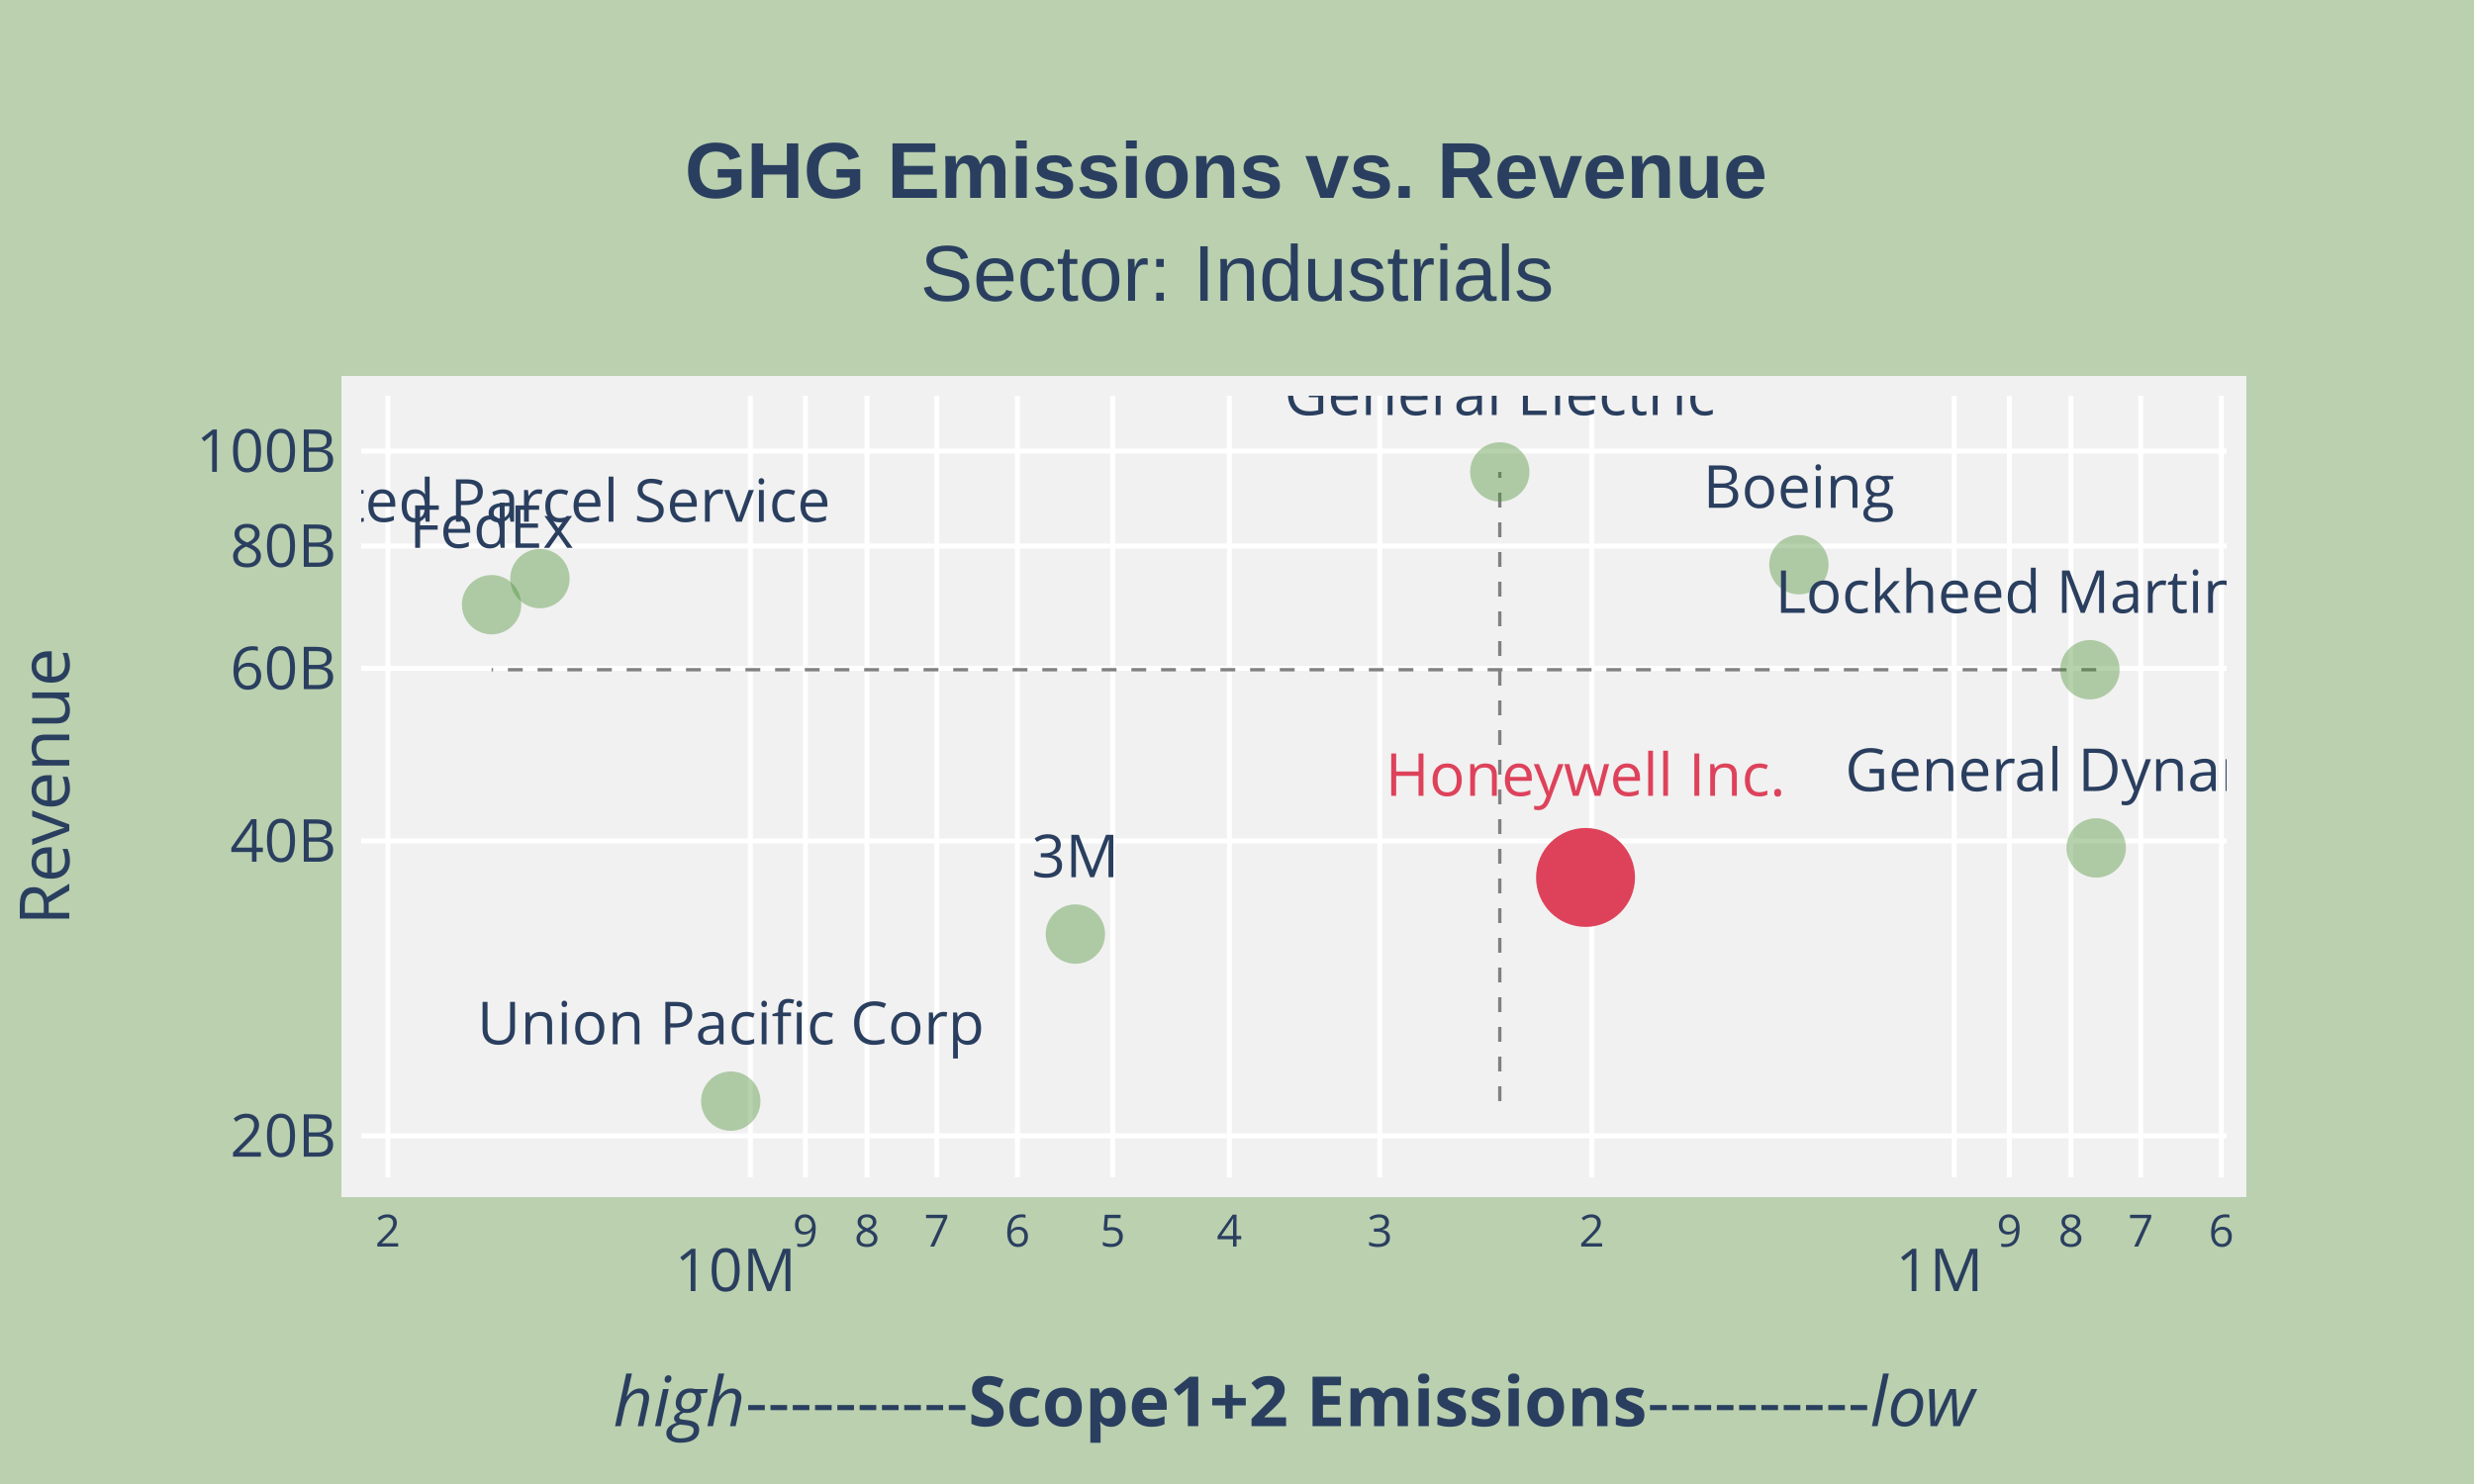
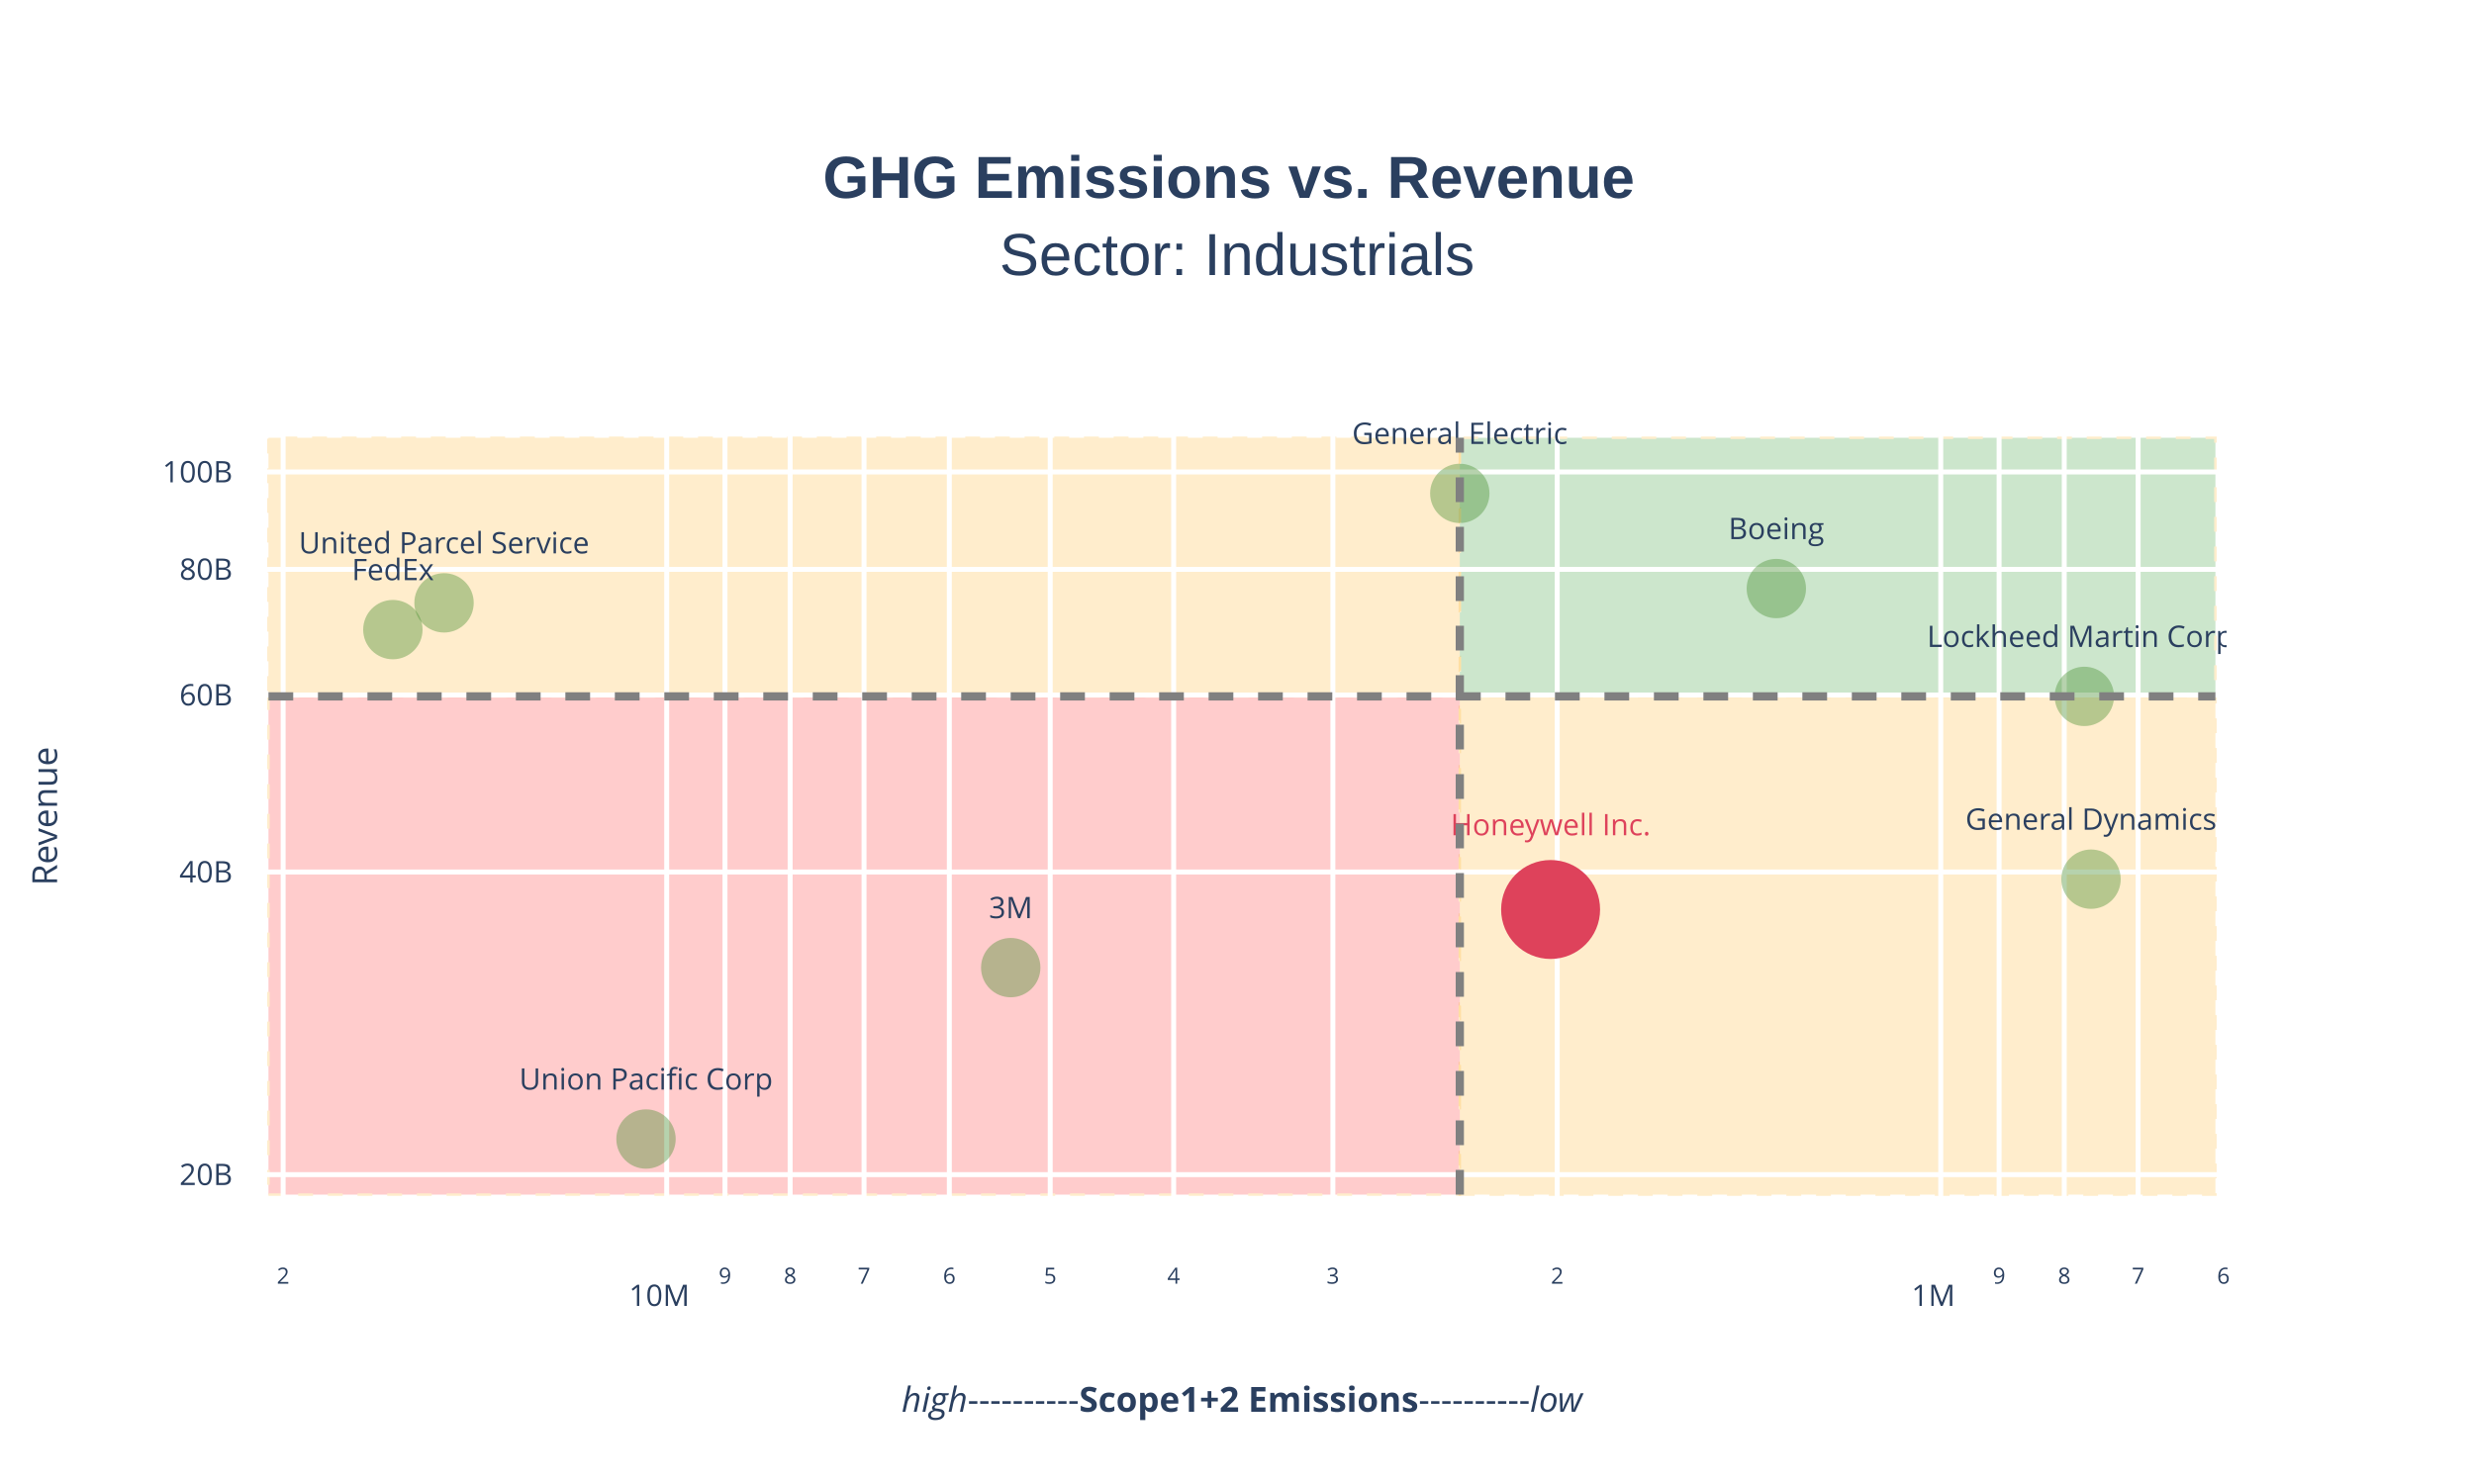
<svg xmlns="http://www.w3.org/2000/svg" class="main-svg" width="1500" height="900" style="" viewBox="0 0 500 300">
-   <rect x="0" y="0" width="500" height="300" style="fill: rgb(186, 208, 175); fill-opacity: 1;" />
-   <defs id="defs-2595c9">
+   <rect x="0" y="0" width="500" height="300" style="fill: rgb(255, 255, 255); fill-opacity: 1;" />
+   <defs id="defs-990a08">
    <g class="clips">
-       <clipPath id="clip2595c9xyplot" class="plotclip">
-         <rect width="377" height="158" />
-       </clipPath>
-       <clipPath class="axesclip" id="clip2595c9x">
-         <rect x="73" y="0" width="377" height="300" />
-       </clipPath>
-       <clipPath class="axesclip" id="clip2595c9y">
-         <rect x="0" y="80" width="500" height="158" />
-       </clipPath>
-       <clipPath class="axesclip" id="clip2595c9xy">
-         <rect x="73" y="80" width="377" height="158" />
+       <clipPath id="clip990a08xyplot" class="plotclip">
+         <rect width="398" height="170" />
+       </clipPath>
+       <clipPath class="axesclip" id="clip990a08x">
+         <rect x="52" y="0" width="398" height="300" />
+       </clipPath>
+       <clipPath class="axesclip" id="clip990a08y">
+         <rect x="0" y="80" width="500" height="170" />
+       </clipPath>
+       <clipPath class="axesclip" id="clip990a08xy">
+         <rect x="52" y="80" width="398" height="170" />
      </clipPath>
    </g>
    <g class="gradients" />
    <g class="patterns" />
  </defs>
-   <g class="bglayer">
-     <rect class="bg" x="69" y="76" width="385" height="166" style="fill: rgb(241, 241, 241); fill-opacity: 1; stroke-width: 0;" />
-   </g>
+   <g class="bglayer" />
  <g class="layer-below">
    <g class="imagelayer" />
    <g class="shapelayer" />
  </g>
  <g class="cartesianlayer">
    <g class="subplot xy">
      <g class="layer-subplot">
-         <g class="shapelayer" />
+         <g class="shapelayer">
+           <path data-index="0" fill-rule="evenodd" d="M295.03,140.78H447.74V88.5H295.03Z" clip-path="url(#clip990a08xy)" style="opacity: 0.2; stroke: rgb(255, 165, 0); stroke-opacity: 1; fill: rgb(0, 128, 0); fill-opacity: 1; stroke-dasharray: 3px, 3px; stroke-width: 0.5px;" />
+           <path data-index="1" fill-rule="evenodd" d="M54.26,241.5H295.03V140.78H54.26Z" clip-path="url(#clip990a08xy)" style="opacity: 0.2; stroke: rgb(255, 165, 0); stroke-opacity: 1; fill: rgb(255, 0, 0); fill-opacity: 1; stroke-dasharray: 3px, 3px; stroke-width: 0.5px;" />
+           <path data-index="2" fill-rule="evenodd" d="M54.26,140.78H295.03V88.5H54.26Z" clip-path="url(#clip990a08xy)" style="opacity: 0.2; stroke: rgb(255, 165, 0); stroke-opacity: 1; fill: rgb(255, 165, 0); fill-opacity: 1; stroke-dasharray: 3px, 3px; stroke-width: 0.5px;" />
+           <path data-index="3" fill-rule="evenodd" d="M295.03,241.5H447.74V140.78H295.03Z" clip-path="url(#clip990a08xy)" style="opacity: 0.2; stroke: rgb(255, 165, 0); stroke-opacity: 1; fill: rgb(255, 165, 0); fill-opacity: 1; stroke-dasharray: 3px, 3px; stroke-width: 0.5px;" />
+         </g>
        <g class="imagelayer" />
      </g>
      <g class="gridlayer">
        <g class="x">
-           <path class="xgrid crisp" transform="translate(78.39,0)" d="M0,80v158" style="stroke: rgb(255, 255, 255); stroke-opacity: 1; stroke-width: 1px;" />
-           <path class="xgrid crisp" transform="translate(151.64,0)" d="M0,80v158" style="stroke: rgb(255, 255, 255); stroke-opacity: 1; stroke-width: 1px;" />
-           <path class="xgrid crisp" transform="translate(162.77,0)" d="M0,80v158" style="stroke: rgb(255, 255, 255); stroke-opacity: 1; stroke-width: 1px;" />
-           <path class="xgrid crisp" transform="translate(175.22,0)" d="M0,80v158" style="stroke: rgb(255, 255, 255); stroke-opacity: 1; stroke-width: 1px;" />
-           <path class="xgrid crisp" transform="translate(189.33,0)" d="M0,80v158" style="stroke: rgb(255, 255, 255); stroke-opacity: 1; stroke-width: 1px;" />
-           <path class="xgrid crisp" transform="translate(205.62,0)" d="M0,80v158" style="stroke: rgb(255, 255, 255); stroke-opacity: 1; stroke-width: 1px;" />
-           <path class="xgrid crisp" transform="translate(224.88,0)" d="M0,80v158" style="stroke: rgb(255, 255, 255); stroke-opacity: 1; stroke-width: 1px;" />
-           <path class="xgrid crisp" transform="translate(248.46,0)" d="M0,80v158" style="stroke: rgb(255, 255, 255); stroke-opacity: 1; stroke-width: 1px;" />
-           <path class="xgrid crisp" transform="translate(278.86,0)" d="M0,80v158" style="stroke: rgb(255, 255, 255); stroke-opacity: 1; stroke-width: 1px;" />
-           <path class="xgrid crisp" transform="translate(321.71,0)" d="M0,80v158" style="stroke: rgb(255, 255, 255); stroke-opacity: 1; stroke-width: 1px;" />
-           <path class="xgrid crisp" transform="translate(394.96,0)" d="M0,80v158" style="stroke: rgb(255, 255, 255); stroke-opacity: 1; stroke-width: 1px;" />
-           <path class="xgrid crisp" transform="translate(406.09,0)" d="M0,80v158" style="stroke: rgb(255, 255, 255); stroke-opacity: 1; stroke-width: 1px;" />
-           <path class="xgrid crisp" transform="translate(418.54,0)" d="M0,80v158" style="stroke: rgb(255, 255, 255); stroke-opacity: 1; stroke-width: 1px;" />
-           <path class="xgrid crisp" transform="translate(432.65,0)" d="M0,80v158" style="stroke: rgb(255, 255, 255); stroke-opacity: 1; stroke-width: 1px;" />
-           <path class="xgrid crisp" transform="translate(448.93,0)" d="M0,80v158" style="stroke: rgb(255, 255, 255); stroke-opacity: 1; stroke-width: 1px;" />
+           <path class="xgrid crisp" transform="translate(57.22,0)" d="M0,80v170" style="stroke: rgb(255, 255, 255); stroke-opacity: 1; stroke-width: 1px;" />
+           <path class="xgrid crisp" transform="translate(134.74,0)" d="M0,80v170" style="stroke: rgb(255, 255, 255); stroke-opacity: 1; stroke-width: 1px;" />
+           <path class="xgrid crisp" transform="translate(146.52,0)" d="M0,80v170" style="stroke: rgb(255, 255, 255); stroke-opacity: 1; stroke-width: 1px;" />
+           <path class="xgrid crisp" transform="translate(159.69,0)" d="M0,80v170" style="stroke: rgb(255, 255, 255); stroke-opacity: 1; stroke-width: 1px;" />
+           <path class="xgrid crisp" transform="translate(174.62,0)" d="M0,80v170" style="stroke: rgb(255, 255, 255); stroke-opacity: 1; stroke-width: 1px;" />
+           <path class="xgrid crisp" transform="translate(191.86,0)" d="M0,80v170" style="stroke: rgb(255, 255, 255); stroke-opacity: 1; stroke-width: 1px;" />
+           <path class="xgrid crisp" transform="translate(212.25,0)" d="M0,80v170" style="stroke: rgb(255, 255, 255); stroke-opacity: 1; stroke-width: 1px;" />
+           <path class="xgrid crisp" transform="translate(237.2,0)" d="M0,80v170" style="stroke: rgb(255, 255, 255); stroke-opacity: 1; stroke-width: 1px;" />
+           <path class="xgrid crisp" transform="translate(269.38,0)" d="M0,80v170" style="stroke: rgb(255, 255, 255); stroke-opacity: 1; stroke-width: 1px;" />
+           <path class="xgrid crisp" transform="translate(314.72,0)" d="M0,80v170" style="stroke: rgb(255, 255, 255); stroke-opacity: 1; stroke-width: 1px;" />
+           <path class="xgrid crisp" transform="translate(392.23,0)" d="M0,80v170" style="stroke: rgb(255, 255, 255); stroke-opacity: 1; stroke-width: 1px;" />
+           <path class="xgrid crisp" transform="translate(404.02,0)" d="M0,80v170" style="stroke: rgb(255, 255, 255); stroke-opacity: 1; stroke-width: 1px;" />
+           <path class="xgrid crisp" transform="translate(417.19,0)" d="M0,80v170" style="stroke: rgb(255, 255, 255); stroke-opacity: 1; stroke-width: 1px;" />
+           <path class="xgrid crisp" transform="translate(432.12,0)" d="M0,80v170" style="stroke: rgb(255, 255, 255); stroke-opacity: 1; stroke-width: 1px;" />
        </g>
        <g class="y">
-           <path class="ygrid crisp" transform="translate(0,229.62)" d="M73,0h377" style="stroke: rgb(255, 255, 255); stroke-opacity: 1; stroke-width: 1px;" />
-           <path class="ygrid crisp" transform="translate(0,170)" d="M73,0h377" style="stroke: rgb(255, 255, 255); stroke-opacity: 1; stroke-width: 1px;" />
-           <path class="ygrid crisp" transform="translate(0,135.12)" d="M73,0h377" style="stroke: rgb(255, 255, 255); stroke-opacity: 1; stroke-width: 1px;" />
-           <path class="ygrid crisp" transform="translate(0,110.38)" d="M73,0h377" style="stroke: rgb(255, 255, 255); stroke-opacity: 1; stroke-width: 1px;" />
-           <path class="ygrid crisp" transform="translate(0,91.18)" d="M73,0h377" style="stroke: rgb(255, 255, 255); stroke-opacity: 1; stroke-width: 1px;" />
+           <path class="ygrid crisp" transform="translate(0,237.46)" d="M52,0h398" style="stroke: rgb(255, 255, 255); stroke-opacity: 1; stroke-width: 1px;" />
+           <path class="ygrid crisp" transform="translate(0,176.28)" d="M52,0h398" style="stroke: rgb(255, 255, 255); stroke-opacity: 1; stroke-width: 1px;" />
+           <path class="ygrid crisp" transform="translate(0,140.5)" d="M52,0h398" style="stroke: rgb(255, 255, 255); stroke-opacity: 1; stroke-width: 1px;" />
+           <path class="ygrid crisp" transform="translate(0,115.1)" d="M52,0h398" style="stroke: rgb(255, 255, 255); stroke-opacity: 1; stroke-width: 1px;" />
+           <path class="ygrid crisp" transform="translate(0,95.41)" d="M52,0h398" style="stroke: rgb(255, 255, 255); stroke-opacity: 1; stroke-width: 1px;" />
        </g>
      </g>
      <g class="zerolinelayer" />
      <path class="xlines-below" />
      <path class="ylines-below" />
      <g class="overlines-below" />
      <g class="xaxislayer-below" />
      <g class="yaxislayer-below" />
      <g class="overaxes-below" />
-       <g class="plot" transform="translate(73,80)" clip-path="url(#clip2595c9xyplot)">
+       <g class="plot" transform="translate(52,80)" clip-path="url(#clip990a08xyplot)">
        <g class="scatterlayer mlayer">
-           <g class="trace scatter trace14faf8" style="stroke-miterlimit: 2; opacity: 1;">
+           <g class="trace scatter trace274a9a" style="stroke-miterlimit: 2; opacity: 1;">
+             <g class="fills" />
+             <g class="errorbars" />
+             <g class="lines" />
+             <g class="points">
+               <path class="point" transform="translate(152.27,115.61)" d="M6,0A6,6 0 1,1 0,-6A6,6 0 0,1 6,0Z" style="opacity: 0.4; stroke-width: 0px; fill: rgb(72, 143, 49); fill-opacity: 1;" />
+               <path class="point" transform="translate(307,38.98)" d="M6,0A6,6 0 1,1 0,-6A6,6 0 0,1 6,0Z" style="opacity: 0.4; stroke-width: 0px; fill: rgb(72, 143, 49); fill-opacity: 1;" />
+               <path class="point" transform="translate(27.4,47.28)" d="M6,0A6,6 0 1,1 0,-6A6,6 0 0,1 6,0Z" style="opacity: 0.4; stroke-width: 0px; fill: rgb(72, 143, 49); fill-opacity: 1;" />
+               <path class="point" transform="translate(370.6,97.73)" d="M6,0A6,6 0 1,1 0,-6A6,6 0 0,1 6,0Z" style="opacity: 0.4; stroke-width: 0px; fill: rgb(72, 143, 49); fill-opacity: 1;" />
+               <path class="point" transform="translate(243.03,19.74)" d="M6,0A6,6 0 1,1 0,-6A6,6 0 0,1 6,0Z" style="opacity: 0.4; stroke-width: 0px; fill: rgb(72, 143, 49); fill-opacity: 1;" />
+               <path class="point" transform="translate(369.25,60.78)" d="M6,0A6,6 0 1,1 0,-6A6,6 0 0,1 6,0Z" style="opacity: 0.4; stroke-width: 0px; fill: rgb(72, 143, 49); fill-opacity: 1;" />
+               <path class="point" transform="translate(78.56,150.26)" d="M6,0A6,6 0 1,1 0,-6A6,6 0 0,1 6,0Z" style="opacity: 0.4; stroke-width: 0px; fill: rgb(72, 143, 49); fill-opacity: 1;" />
+               <path class="point" transform="translate(37.74,41.87)" d="M6,0A6,6 0 1,1 0,-6A6,6 0 0,1 6,0Z" style="opacity: 0.4; stroke-width: 0px; fill: rgb(72, 143, 49); fill-opacity: 1;" />
+             </g>
+             <g class="text">
+               <g class="textpoint" transform="translate(0,-10)">
+                 <text x="152.27" y="115.61" text-anchor="middle" style="font-family: 'Open Sans', verdana, arial, sans-serif; font-size: 6px; fill: rgb(42, 63, 95); fill-opacity: 1; white-space: pre;">3M</text>
+               </g>
+               <g class="textpoint" transform="translate(0,-10)">
+                 <text x="307" y="38.98" text-anchor="middle" style="font-family: 'Open Sans', verdana, arial, sans-serif; font-size: 6px; fill: rgb(42, 63, 95); fill-opacity: 1; white-space: pre;">Boeing</text>
+               </g>
+               <g class="textpoint" transform="translate(0,-10)">
+                 <text x="27.4" y="47.28" text-anchor="middle" style="font-family: 'Open Sans', verdana, arial, sans-serif; font-size: 6px; fill: rgb(42, 63, 95); fill-opacity: 1; white-space: pre;">FedEx</text>
+               </g>
+               <g class="textpoint" transform="translate(0,-10)">
+                 <text x="370.6" y="97.73" text-anchor="middle" style="font-family: 'Open Sans', verdana, arial, sans-serif; font-size: 6px; fill: rgb(42, 63, 95); fill-opacity: 1; white-space: pre;">General Dynamics</text>
+               </g>
+               <g class="textpoint" transform="translate(0,-10)">
+                 <text x="243.03" y="19.74" text-anchor="middle" style="font-family: 'Open Sans', verdana, arial, sans-serif; font-size: 6px; fill: rgb(42, 63, 95); fill-opacity: 1; white-space: pre;">General Electric</text>
+               </g>
+               <g class="textpoint" transform="translate(0,-10)">
+                 <text x="369.25" y="60.78" text-anchor="middle" style="font-family: 'Open Sans', verdana, arial, sans-serif; font-size: 6px; fill: rgb(42, 63, 95); fill-opacity: 1; white-space: pre;">Lockheed Martin Corp.</text>
+               </g>
+               <g class="textpoint" transform="translate(0,-10)">
+                 <text x="78.56" y="150.26" text-anchor="middle" style="font-family: 'Open Sans', verdana, arial, sans-serif; font-size: 6px; fill: rgb(42, 63, 95); fill-opacity: 1; white-space: pre;">Union Pacific Corp</text>
+               </g>
+               <g class="textpoint" transform="translate(0,-10)">
+                 <text x="37.74" y="41.87" text-anchor="middle" style="font-family: 'Open Sans', verdana, arial, sans-serif; font-size: 6px; fill: rgb(42, 63, 95); fill-opacity: 1; white-space: pre;">United Parcel Service</text>
+               </g>
+             </g>
+           </g>
+           <g class="trace scatter trace682c2c" style="stroke-miterlimit: 2; opacity: 1;">
+             <g class="fills" />
+             <g class="errorbars" />
+             <g class="lines" />
+             <g class="points">
+               <path class="point" transform="translate(261.38,103.86)" d="M10,0A10,10 0 1,1 0,-10A10,10 0 0,1 10,0Z" style="opacity: 1; stroke-width: 0px; fill: rgb(222, 66, 91); fill-opacity: 1;" />
+             </g>
+             <g class="text">
+               <g class="textpoint" transform="translate(0,-15)">
+                 <text x="261.38" y="103.86" text-anchor="middle" style="font-family: 'Open Sans', verdana, arial, sans-serif; font-size: 6px; fill: rgb(222, 66, 91); fill-opacity: 1; white-space: pre;">Honeywell Inc.</text>
+               </g>
+             </g>
+           </g>
+           <g class="trace scatter traceb6a92c" style="stroke-miterlimit: 2; opacity: 1;">
            <g class="fills" />
            <g class="errorbars" />
            <g class="lines">
-               <path class="js-line" d="M230.11,142.6L230.11,15.4" style="vector-effect: non-scaling-stroke; fill: none; stroke: rgb(128, 128, 128); stroke-opacity: 1; stroke-width: 2px; opacity: 1; stroke-dasharray: 9px, 9px;" />
+               <path class="js-line" d="M243.03,161.5L243.03,8.5" style="vector-effect: non-scaling-stroke; fill: none; stroke: rgb(128, 128, 128); stroke-opacity: 1; stroke-width: 5px; opacity: 1; stroke-dasharray: 15px, 15px;" />
            </g>
            <g class="points" />
            <g class="text" />
          </g>
-           <g class="trace scatter trace865b29" style="stroke-miterlimit: 2; opacity: 1;">
+           <g class="trace scatter trace5d0c50" style="stroke-miterlimit: 2; opacity: 1;">
            <g class="fills" />
            <g class="errorbars" />
            <g class="lines">
-               <path class="js-line" d="M350.65,55.39L26.35,55.39" style="vector-effect: non-scaling-stroke; fill: none; stroke: rgb(128, 128, 128); stroke-opacity: 1; stroke-width: 2px; opacity: 1; stroke-dasharray: 9px, 9px;" />
+               <path class="js-line" d="M2.26,60.78L395.74,60.78" style="vector-effect: non-scaling-stroke; fill: none; stroke: rgb(128, 128, 128); stroke-opacity: 1; stroke-width: 5px; opacity: 1; stroke-dasharray: 15px, 15px;" />
            </g>
            <g class="points" />
            <g class="text" />
-           </g>
-           <g class="trace scatter tracee982ce" style="stroke-miterlimit: 2; opacity: 1;">
-             <g class="fills" />
-             <g class="errorbars" />
-             <g class="lines" />
-             <g class="points">
-               <path class="point" transform="translate(144.34,108.83)" d="M6,0A6,6 0 1,1 0,-6A6,6 0 0,1 6,0Z" style="opacity: 0.4; stroke-width: 0px; fill: rgb(72, 143, 49); fill-opacity: 1;" />
-               <path class="point" transform="translate(290.56,34.16)" d="M6,0A6,6 0 1,1 0,-6A6,6 0 0,1 6,0Z" style="opacity: 0.4; stroke-width: 0px; fill: rgb(72, 143, 49); fill-opacity: 1;" />
-               <path class="point" transform="translate(26.35,42.24)" d="M6,0A6,6 0 1,1 0,-6A6,6 0 0,1 6,0Z" style="opacity: 0.4; stroke-width: 0px; fill: rgb(72, 143, 49); fill-opacity: 1;" />
-               <path class="point" transform="translate(350.65,91.41)" d="M6,0A6,6 0 1,1 0,-6A6,6 0 0,1 6,0Z" style="opacity: 0.4; stroke-width: 0px; fill: rgb(72, 143, 49); fill-opacity: 1;" />
-               <path class="point" transform="translate(230.11,15.4)" d="M6,0A6,6 0 1,1 0,-6A6,6 0 0,1 6,0Z" style="opacity: 0.4; stroke-width: 0px; fill: rgb(72, 143, 49); fill-opacity: 1;" />
-               <path class="point" transform="translate(349.38,55.39)" d="M6,0A6,6 0 1,1 0,-6A6,6 0 0,1 6,0Z" style="opacity: 0.4; stroke-width: 0px; fill: rgb(72, 143, 49); fill-opacity: 1;" />
-               <path class="point" transform="translate(74.69,142.6)" d="M6,0A6,6 0 1,1 0,-6A6,6 0 0,1 6,0Z" style="opacity: 0.4; stroke-width: 0px; fill: rgb(72, 143, 49); fill-opacity: 1;" />
-               <path class="point" transform="translate(36.12,36.97)" d="M6,0A6,6 0 1,1 0,-6A6,6 0 0,1 6,0Z" style="opacity: 0.4; stroke-width: 0px; fill: rgb(72, 143, 49); fill-opacity: 1;" />
-             </g>
-             <g class="text">
-               <g class="textpoint" transform="translate(0,-11.5)">
-                 <text x="144.34" y="108.83" text-anchor="middle" style="font-family: 'Open Sans', verdana, arial, sans-serif; font-size: 12px; fill: rgb(42, 63, 95); fill-opacity: 1; white-space: pre;">3M</text>
-               </g>
-               <g class="textpoint" transform="translate(0,-11.5)">
-                 <text x="290.56" y="34.16" text-anchor="middle" style="font-family: 'Open Sans', verdana, arial, sans-serif; font-size: 12px; fill: rgb(42, 63, 95); fill-opacity: 1; white-space: pre;">Boeing</text>
-               </g>
-               <g class="textpoint" transform="translate(0,-11.5)">
-                 <text x="26.35" y="42.24" text-anchor="middle" style="font-family: 'Open Sans', verdana, arial, sans-serif; font-size: 12px; fill: rgb(42, 63, 95); fill-opacity: 1; white-space: pre;">FedEx</text>
-               </g>
-               <g class="textpoint" transform="translate(0,-11.5)">
-                 <text x="350.65" y="91.41" text-anchor="middle" style="font-family: 'Open Sans', verdana, arial, sans-serif; font-size: 12px; fill: rgb(42, 63, 95); fill-opacity: 1; white-space: pre;">General Dynamics</text>
-               </g>
-               <g class="textpoint" transform="translate(0,-11.5)">
-                 <text x="230.11" y="15.4" text-anchor="middle" style="font-family: 'Open Sans', verdana, arial, sans-serif; font-size: 12px; fill: rgb(42, 63, 95); fill-opacity: 1; white-space: pre;">General Electric</text>
-               </g>
-               <g class="textpoint" transform="translate(0,-11.5)">
-                 <text x="349.38" y="55.39" text-anchor="middle" style="font-family: 'Open Sans', verdana, arial, sans-serif; font-size: 12px; fill: rgb(42, 63, 95); fill-opacity: 1; white-space: pre;">Lockheed Martin Corp.</text>
-               </g>
-               <g class="textpoint" transform="translate(0,-11.5)">
-                 <text x="74.69" y="142.6" text-anchor="middle" style="font-family: 'Open Sans', verdana, arial, sans-serif; font-size: 12px; fill: rgb(42, 63, 95); fill-opacity: 1; white-space: pre;">Union Pacific Corp</text>
-               </g>
-               <g class="textpoint" transform="translate(0,-11.5)">
-                 <text x="36.12" y="36.97" text-anchor="middle" style="font-family: 'Open Sans', verdana, arial, sans-serif; font-size: 12px; fill: rgb(42, 63, 95); fill-opacity: 1; white-space: pre;">United Parcel Service</text>
-               </g>
-             </g>
-           </g>
-           <g class="trace scatter traced7361b" style="stroke-miterlimit: 2; opacity: 1;">
-             <g class="fills" />
-             <g class="errorbars" />
-             <g class="lines" />
-             <g class="points">
-               <path class="point" transform="translate(247.44,97.38)" d="M10,0A10,10 0 1,1 0,-10A10,10 0 0,1 10,0Z" style="opacity: 1; stroke-width: 0px; fill: rgb(222, 66, 91); fill-opacity: 1;" />
-             </g>
-             <g class="text">
-               <g class="textpoint" transform="translate(0,-16.5)">
-                 <text x="247.44" y="97.38" text-anchor="middle" style="font-family: 'Open Sans', verdana, arial, sans-serif; font-size: 12px; fill: rgb(222, 66, 91); fill-opacity: 1; white-space: pre;">Honeywell Inc.</text>
-               </g>
-             </g>
          </g>
        </g>
      </g>
      <g class="overplot" />
      <path class="xlines-above crisp" d="M0,0" style="fill: none;" />
      <path class="ylines-above crisp" d="M0,0" style="fill: none;" />
      <g class="overlines-above" />
      <g class="xaxislayer-above">
        <g class="xtick">
-           <text text-anchor="middle" x="0" y="252" transform="translate(78.39,0)" style="font-family: 'Open Sans', verdana, arial, sans-serif; font-size: 9px; fill: rgb(42, 63, 95); fill-opacity: 1; white-space: pre; opacity: 1;">2</text>
-         </g>
-         <g class="xtick">
-           <text text-anchor="middle" x="-3" y="261" style="font-family: 'Open Sans', verdana, arial, sans-serif; font-size: 12px; fill: rgb(42, 63, 95); fill-opacity: 1; white-space: pre; opacity: 1;" transform="translate(151.64,0)">10M</text>
-         </g>
-         <g class="xtick">
-           <text text-anchor="middle" x="0" y="252" style="font-family: 'Open Sans', verdana, arial, sans-serif; font-size: 9px; fill: rgb(42, 63, 95); fill-opacity: 1; white-space: pre; opacity: 1;" transform="translate(162.77,0)">9</text>
-         </g>
-         <g class="xtick">
-           <text text-anchor="middle" x="0" y="252" style="font-family: 'Open Sans', verdana, arial, sans-serif; font-size: 9px; fill: rgb(42, 63, 95); fill-opacity: 1; white-space: pre; opacity: 1;" transform="translate(175.22,0)">8</text>
-         </g>
-         <g class="xtick">
-           <text text-anchor="middle" x="0" y="252" style="font-family: 'Open Sans', verdana, arial, sans-serif; font-size: 9px; fill: rgb(42, 63, 95); fill-opacity: 1; white-space: pre; opacity: 1;" transform="translate(189.33,0)">7</text>
-         </g>
-         <g class="xtick">
-           <text text-anchor="middle" x="0" y="252" style="font-family: 'Open Sans', verdana, arial, sans-serif; font-size: 9px; fill: rgb(42, 63, 95); fill-opacity: 1; white-space: pre; opacity: 1;" transform="translate(205.62,0)">6</text>
-         </g>
-         <g class="xtick">
-           <text text-anchor="middle" x="0" y="252" style="font-family: 'Open Sans', verdana, arial, sans-serif; font-size: 9px; fill: rgb(42, 63, 95); fill-opacity: 1; white-space: pre; opacity: 1;" transform="translate(224.88,0)">5</text>
-         </g>
-         <g class="xtick">
-           <text text-anchor="middle" x="0" y="252" style="font-family: 'Open Sans', verdana, arial, sans-serif; font-size: 9px; fill: rgb(42, 63, 95); fill-opacity: 1; white-space: pre; opacity: 1;" transform="translate(248.46,0)">4</text>
-         </g>
-         <g class="xtick">
-           <text text-anchor="middle" x="0" y="252" style="font-family: 'Open Sans', verdana, arial, sans-serif; font-size: 9px; fill: rgb(42, 63, 95); fill-opacity: 1; white-space: pre; opacity: 1;" transform="translate(278.86,0)">3</text>
-         </g>
-         <g class="xtick">
-           <text text-anchor="middle" x="0" y="252" style="font-family: 'Open Sans', verdana, arial, sans-serif; font-size: 9px; fill: rgb(42, 63, 95); fill-opacity: 1; white-space: pre; opacity: 1;" transform="translate(321.71,0)">2</text>
-         </g>
-         <g class="xtick">
-           <text text-anchor="middle" x="-3" y="261" style="font-family: 'Open Sans', verdana, arial, sans-serif; font-size: 12px; fill: rgb(42, 63, 95); fill-opacity: 1; white-space: pre; opacity: 1;" transform="translate(394.96,0)">1M</text>
-         </g>
-         <g class="xtick">
-           <text text-anchor="middle" x="0" y="252" style="font-family: 'Open Sans', verdana, arial, sans-serif; font-size: 9px; fill: rgb(42, 63, 95); fill-opacity: 1; white-space: pre; opacity: 1;" transform="translate(406.09,0)">9</text>
-         </g>
-         <g class="xtick">
-           <text text-anchor="middle" x="0" y="252" style="font-family: 'Open Sans', verdana, arial, sans-serif; font-size: 9px; fill: rgb(42, 63, 95); fill-opacity: 1; white-space: pre; opacity: 1;" transform="translate(418.54,0)">8</text>
-         </g>
-         <g class="xtick">
-           <text text-anchor="middle" x="0" y="252" style="font-family: 'Open Sans', verdana, arial, sans-serif; font-size: 9px; fill: rgb(42, 63, 95); fill-opacity: 1; white-space: pre; opacity: 1;" transform="translate(432.65,0)">7</text>
-         </g>
-         <g class="xtick">
-           <text text-anchor="middle" x="0" y="252" style="font-family: 'Open Sans', verdana, arial, sans-serif; font-size: 9px; fill: rgb(42, 63, 95); fill-opacity: 1; white-space: pre; opacity: 1;" transform="translate(448.93,0)">6</text>
+           <text text-anchor="middle" x="0" y="259.5" transform="translate(57.22,0)" style="font-family: 'Open Sans', verdana, arial, sans-serif; font-size: 4.5px; fill: rgb(42, 63, 95); fill-opacity: 1; white-space: pre; opacity: 1;">2</text>
+         </g>
+         <g class="xtick">
+           <text text-anchor="middle" x="-1.5" y="264" style="font-family: 'Open Sans', verdana, arial, sans-serif; font-size: 6px; fill: rgb(42, 63, 95); fill-opacity: 1; white-space: pre; opacity: 1;" transform="translate(134.74,0)">10M</text>
+         </g>
+         <g class="xtick">
+           <text text-anchor="middle" x="0" y="259.5" style="font-family: 'Open Sans', verdana, arial, sans-serif; font-size: 4.5px; fill: rgb(42, 63, 95); fill-opacity: 1; white-space: pre; opacity: 1;" transform="translate(146.52,0)">9</text>
+         </g>
+         <g class="xtick">
+           <text text-anchor="middle" x="0" y="259.5" style="font-family: 'Open Sans', verdana, arial, sans-serif; font-size: 4.5px; fill: rgb(42, 63, 95); fill-opacity: 1; white-space: pre; opacity: 1;" transform="translate(159.69,0)">8</text>
+         </g>
+         <g class="xtick">
+           <text text-anchor="middle" x="0" y="259.5" style="font-family: 'Open Sans', verdana, arial, sans-serif; font-size: 4.5px; fill: rgb(42, 63, 95); fill-opacity: 1; white-space: pre; opacity: 1;" transform="translate(174.62,0)">7</text>
+         </g>
+         <g class="xtick">
+           <text text-anchor="middle" x="0" y="259.5" style="font-family: 'Open Sans', verdana, arial, sans-serif; font-size: 4.5px; fill: rgb(42, 63, 95); fill-opacity: 1; white-space: pre; opacity: 1;" transform="translate(191.86,0)">6</text>
+         </g>
+         <g class="xtick">
+           <text text-anchor="middle" x="0" y="259.5" style="font-family: 'Open Sans', verdana, arial, sans-serif; font-size: 4.5px; fill: rgb(42, 63, 95); fill-opacity: 1; white-space: pre; opacity: 1;" transform="translate(212.25,0)">5</text>
+         </g>
+         <g class="xtick">
+           <text text-anchor="middle" x="0" y="259.5" style="font-family: 'Open Sans', verdana, arial, sans-serif; font-size: 4.5px; fill: rgb(42, 63, 95); fill-opacity: 1; white-space: pre; opacity: 1;" transform="translate(237.2,0)">4</text>
+         </g>
+         <g class="xtick">
+           <text text-anchor="middle" x="0" y="259.5" style="font-family: 'Open Sans', verdana, arial, sans-serif; font-size: 4.5px; fill: rgb(42, 63, 95); fill-opacity: 1; white-space: pre; opacity: 1;" transform="translate(269.38,0)">3</text>
+         </g>
+         <g class="xtick">
+           <text text-anchor="middle" x="0" y="259.5" style="font-family: 'Open Sans', verdana, arial, sans-serif; font-size: 4.5px; fill: rgb(42, 63, 95); fill-opacity: 1; white-space: pre; opacity: 1;" transform="translate(314.72,0)">2</text>
+         </g>
+         <g class="xtick">
+           <text text-anchor="middle" x="-1.5" y="264" style="font-family: 'Open Sans', verdana, arial, sans-serif; font-size: 6px; fill: rgb(42, 63, 95); fill-opacity: 1; white-space: pre; opacity: 1;" transform="translate(392.23,0)">1M</text>
+         </g>
+         <g class="xtick">
+           <text text-anchor="middle" x="0" y="259.5" style="font-family: 'Open Sans', verdana, arial, sans-serif; font-size: 4.5px; fill: rgb(42, 63, 95); fill-opacity: 1; white-space: pre; opacity: 1;" transform="translate(404.02,0)">9</text>
+         </g>
+         <g class="xtick">
+           <text text-anchor="middle" x="0" y="259.5" style="font-family: 'Open Sans', verdana, arial, sans-serif; font-size: 4.5px; fill: rgb(42, 63, 95); fill-opacity: 1; white-space: pre; opacity: 1;" transform="translate(417.19,0)">8</text>
+         </g>
+         <g class="xtick">
+           <text text-anchor="middle" x="0" y="259.5" style="font-family: 'Open Sans', verdana, arial, sans-serif; font-size: 4.5px; fill: rgb(42, 63, 95); fill-opacity: 1; white-space: pre; opacity: 1;" transform="translate(432.12,0)">7</text>
+         </g>
+         <g class="xtick">
+           <text text-anchor="middle" x="0" y="259.5" style="font-family: 'Open Sans', verdana, arial, sans-serif; font-size: 4.5px; fill: rgb(42, 63, 95); fill-opacity: 1; white-space: pre; opacity: 1;" transform="translate(449.36,0)">6</text>
        </g>
      </g>
      <g class="yaxislayer-above">
        <g class="ytick">
-           <text text-anchor="end" x="68" y="4.2" transform="translate(0,229.62)" style="font-family: 'Open Sans', verdana, arial, sans-serif; font-size: 12px; fill: rgb(42, 63, 95); fill-opacity: 1; white-space: pre; opacity: 1;">20B</text>
-         </g>
-         <g class="ytick">
-           <text text-anchor="end" x="68" y="4.2" style="font-family: 'Open Sans', verdana, arial, sans-serif; font-size: 12px; fill: rgb(42, 63, 95); fill-opacity: 1; white-space: pre; opacity: 1;" transform="translate(0,170)">40B</text>
-         </g>
-         <g class="ytick">
-           <text text-anchor="end" x="68" y="4.2" style="font-family: 'Open Sans', verdana, arial, sans-serif; font-size: 12px; fill: rgb(42, 63, 95); fill-opacity: 1; white-space: pre; opacity: 1;" transform="translate(0,135.12)">60B</text>
-         </g>
-         <g class="ytick">
-           <text text-anchor="end" x="68" y="4.2" style="font-family: 'Open Sans', verdana, arial, sans-serif; font-size: 12px; fill: rgb(42, 63, 95); fill-opacity: 1; white-space: pre; opacity: 1;" transform="translate(0,110.38)">80B</text>
-         </g>
-         <g class="ytick">
-           <text text-anchor="end" x="68" y="4.2" style="font-family: 'Open Sans', verdana, arial, sans-serif; font-size: 12px; fill: rgb(42, 63, 95); fill-opacity: 1; white-space: pre; opacity: 1;" transform="translate(0,91.18)">100B</text>
+           <text text-anchor="end" x="47" y="2.1" transform="translate(0,237.46)" style="font-family: 'Open Sans', verdana, arial, sans-serif; font-size: 6px; fill: rgb(42, 63, 95); fill-opacity: 1; white-space: pre; opacity: 1;">20B</text>
+         </g>
+         <g class="ytick">
+           <text text-anchor="end" x="47" y="2.1" style="font-family: 'Open Sans', verdana, arial, sans-serif; font-size: 6px; fill: rgb(42, 63, 95); fill-opacity: 1; white-space: pre; opacity: 1;" transform="translate(0,176.28)">40B</text>
+         </g>
+         <g class="ytick">
+           <text text-anchor="end" x="47" y="2.1" style="font-family: 'Open Sans', verdana, arial, sans-serif; font-size: 6px; fill: rgb(42, 63, 95); fill-opacity: 1; white-space: pre; opacity: 1;" transform="translate(0,140.5)">60B</text>
+         </g>
+         <g class="ytick">
+           <text text-anchor="end" x="47" y="2.1" style="font-family: 'Open Sans', verdana, arial, sans-serif; font-size: 6px; fill: rgb(42, 63, 95); fill-opacity: 1; white-space: pre; opacity: 1;" transform="translate(0,115.1)">80B</text>
+         </g>
+         <g class="ytick">
+           <text text-anchor="end" x="47" y="2.1" style="font-family: 'Open Sans', verdana, arial, sans-serif; font-size: 6px; fill: rgb(42, 63, 95); fill-opacity: 1; white-space: pre; opacity: 1;" transform="translate(0,95.41)">100B</text>
        </g>
      </g>
      <g class="overaxes-above" />
    </g>
  </g>
  <g class="polarlayer" />
  <g class="ternarylayer" />
  <g class="geolayer" />
  <g class="funnelarealayer" />
  <g class="pielayer" />
  <g class="iciclelayer" />
  <g class="treemaplayer" />
  <g class="sunburstlayer" />
  <g class="glimages" />
-   <defs id="topdefs-2595c9">
+   <defs id="topdefs-990a08">
    <g class="clips" />
  </defs>
  <g class="layer-above">
    <g class="imagelayer" />
    <g class="shapelayer" />
  </g>
  <g class="infolayer">
    <g class="g-gtitle">
-       <text class="gtitle" x="250" y="40" text-anchor="middle" dy="0em" style="font-family: Arial; font-size: 16px; fill: rgb(42, 63, 95); opacity: 1; font-weight: normal; white-space: pre;">
+       <text class="gtitle" x="250" y="40" text-anchor="middle" dy="0em" style="font-family: Arial; font-size: 12px; fill: rgb(42, 63, 95); opacity: 1; font-weight: normal; white-space: pre;">
        <tspan class="line" dy="0em" x="250" y="40">
          <tspan style="font-weight:bold">GHG Emissions vs. Revenue</tspan>
        </tspan>
        <tspan class="line" dy="1.3em" x="250" y="40">Sector: Industrials</tspan>
      </text>
    </g>
    <g class="g-xtitle">
-       <text class="xtitle" x="261.5" y="288.3" text-anchor="middle" style="font-family: 'Open Sans', verdana, arial, sans-serif; font-size: 14px; fill: rgb(42, 63, 95); opacity: 1; font-weight: normal; white-space: pre;">
+       <text class="xtitle" x="251" y="285.4" text-anchor="middle" style="font-family: 'Open Sans', verdana, arial, sans-serif; font-size: 7px; fill: rgb(42, 63, 95); opacity: 1; font-weight: normal; white-space: pre;">
        <tspan style="font-style:italic">high</tspan>----------<tspan style="font-weight:bold">Scope1+2 Emissions</tspan>----------<tspan style="font-style:italic">low</tspan>
      </text>
    </g>
-     <g class="g-ytitle" transform="translate(1.924805,0)">
-       <text class="ytitle" transform="rotate(-90,12.075,159)" x="12.075" y="159" text-anchor="middle" style="font-family: 'Open Sans', verdana, arial, sans-serif; font-size: 14px; fill: rgb(42, 63, 95); opacity: 1; font-weight: normal; white-space: pre;">Revenue</text>
+     <g class="g-ytitle">
+       <text class="ytitle" transform="rotate(-90,11.5375,165)" x="11.538" y="165" text-anchor="middle" style="font-family: 'Open Sans', verdana, arial, sans-serif; font-size: 7px; fill: rgb(42, 63, 95); opacity: 1; font-weight: normal; white-space: pre;">Revenue</text>
    </g>
  </g>
</svg>
